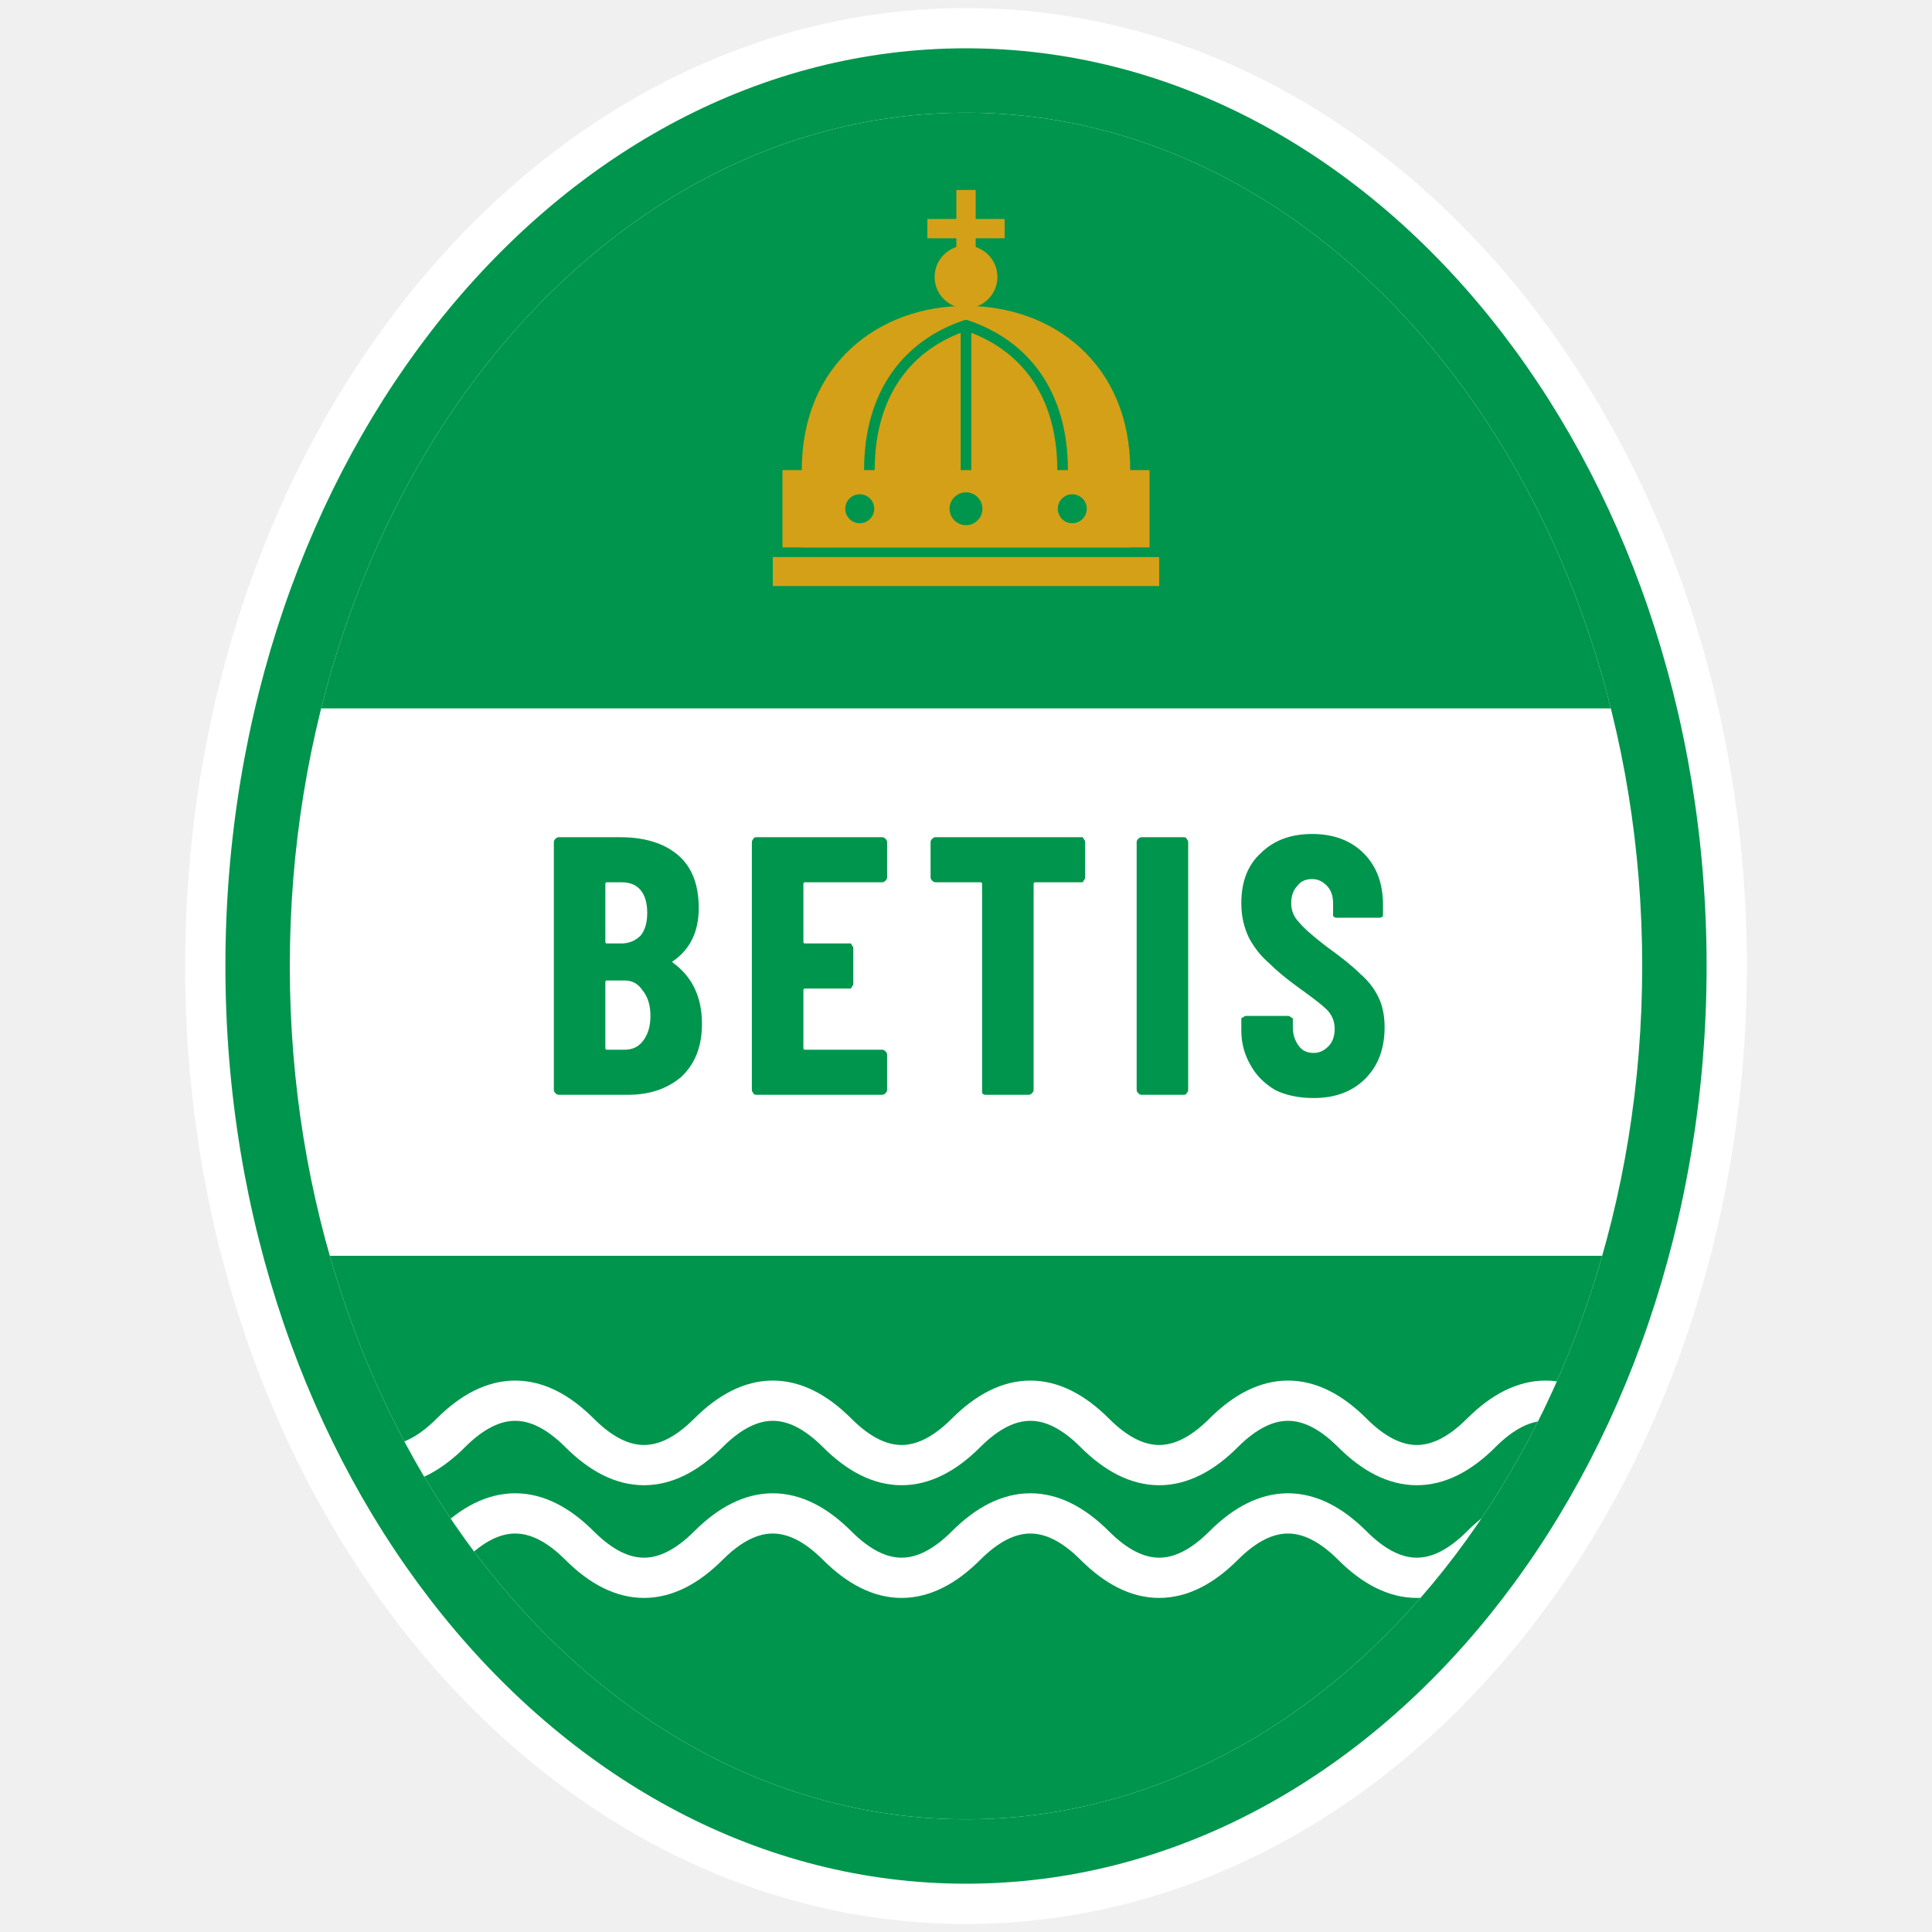
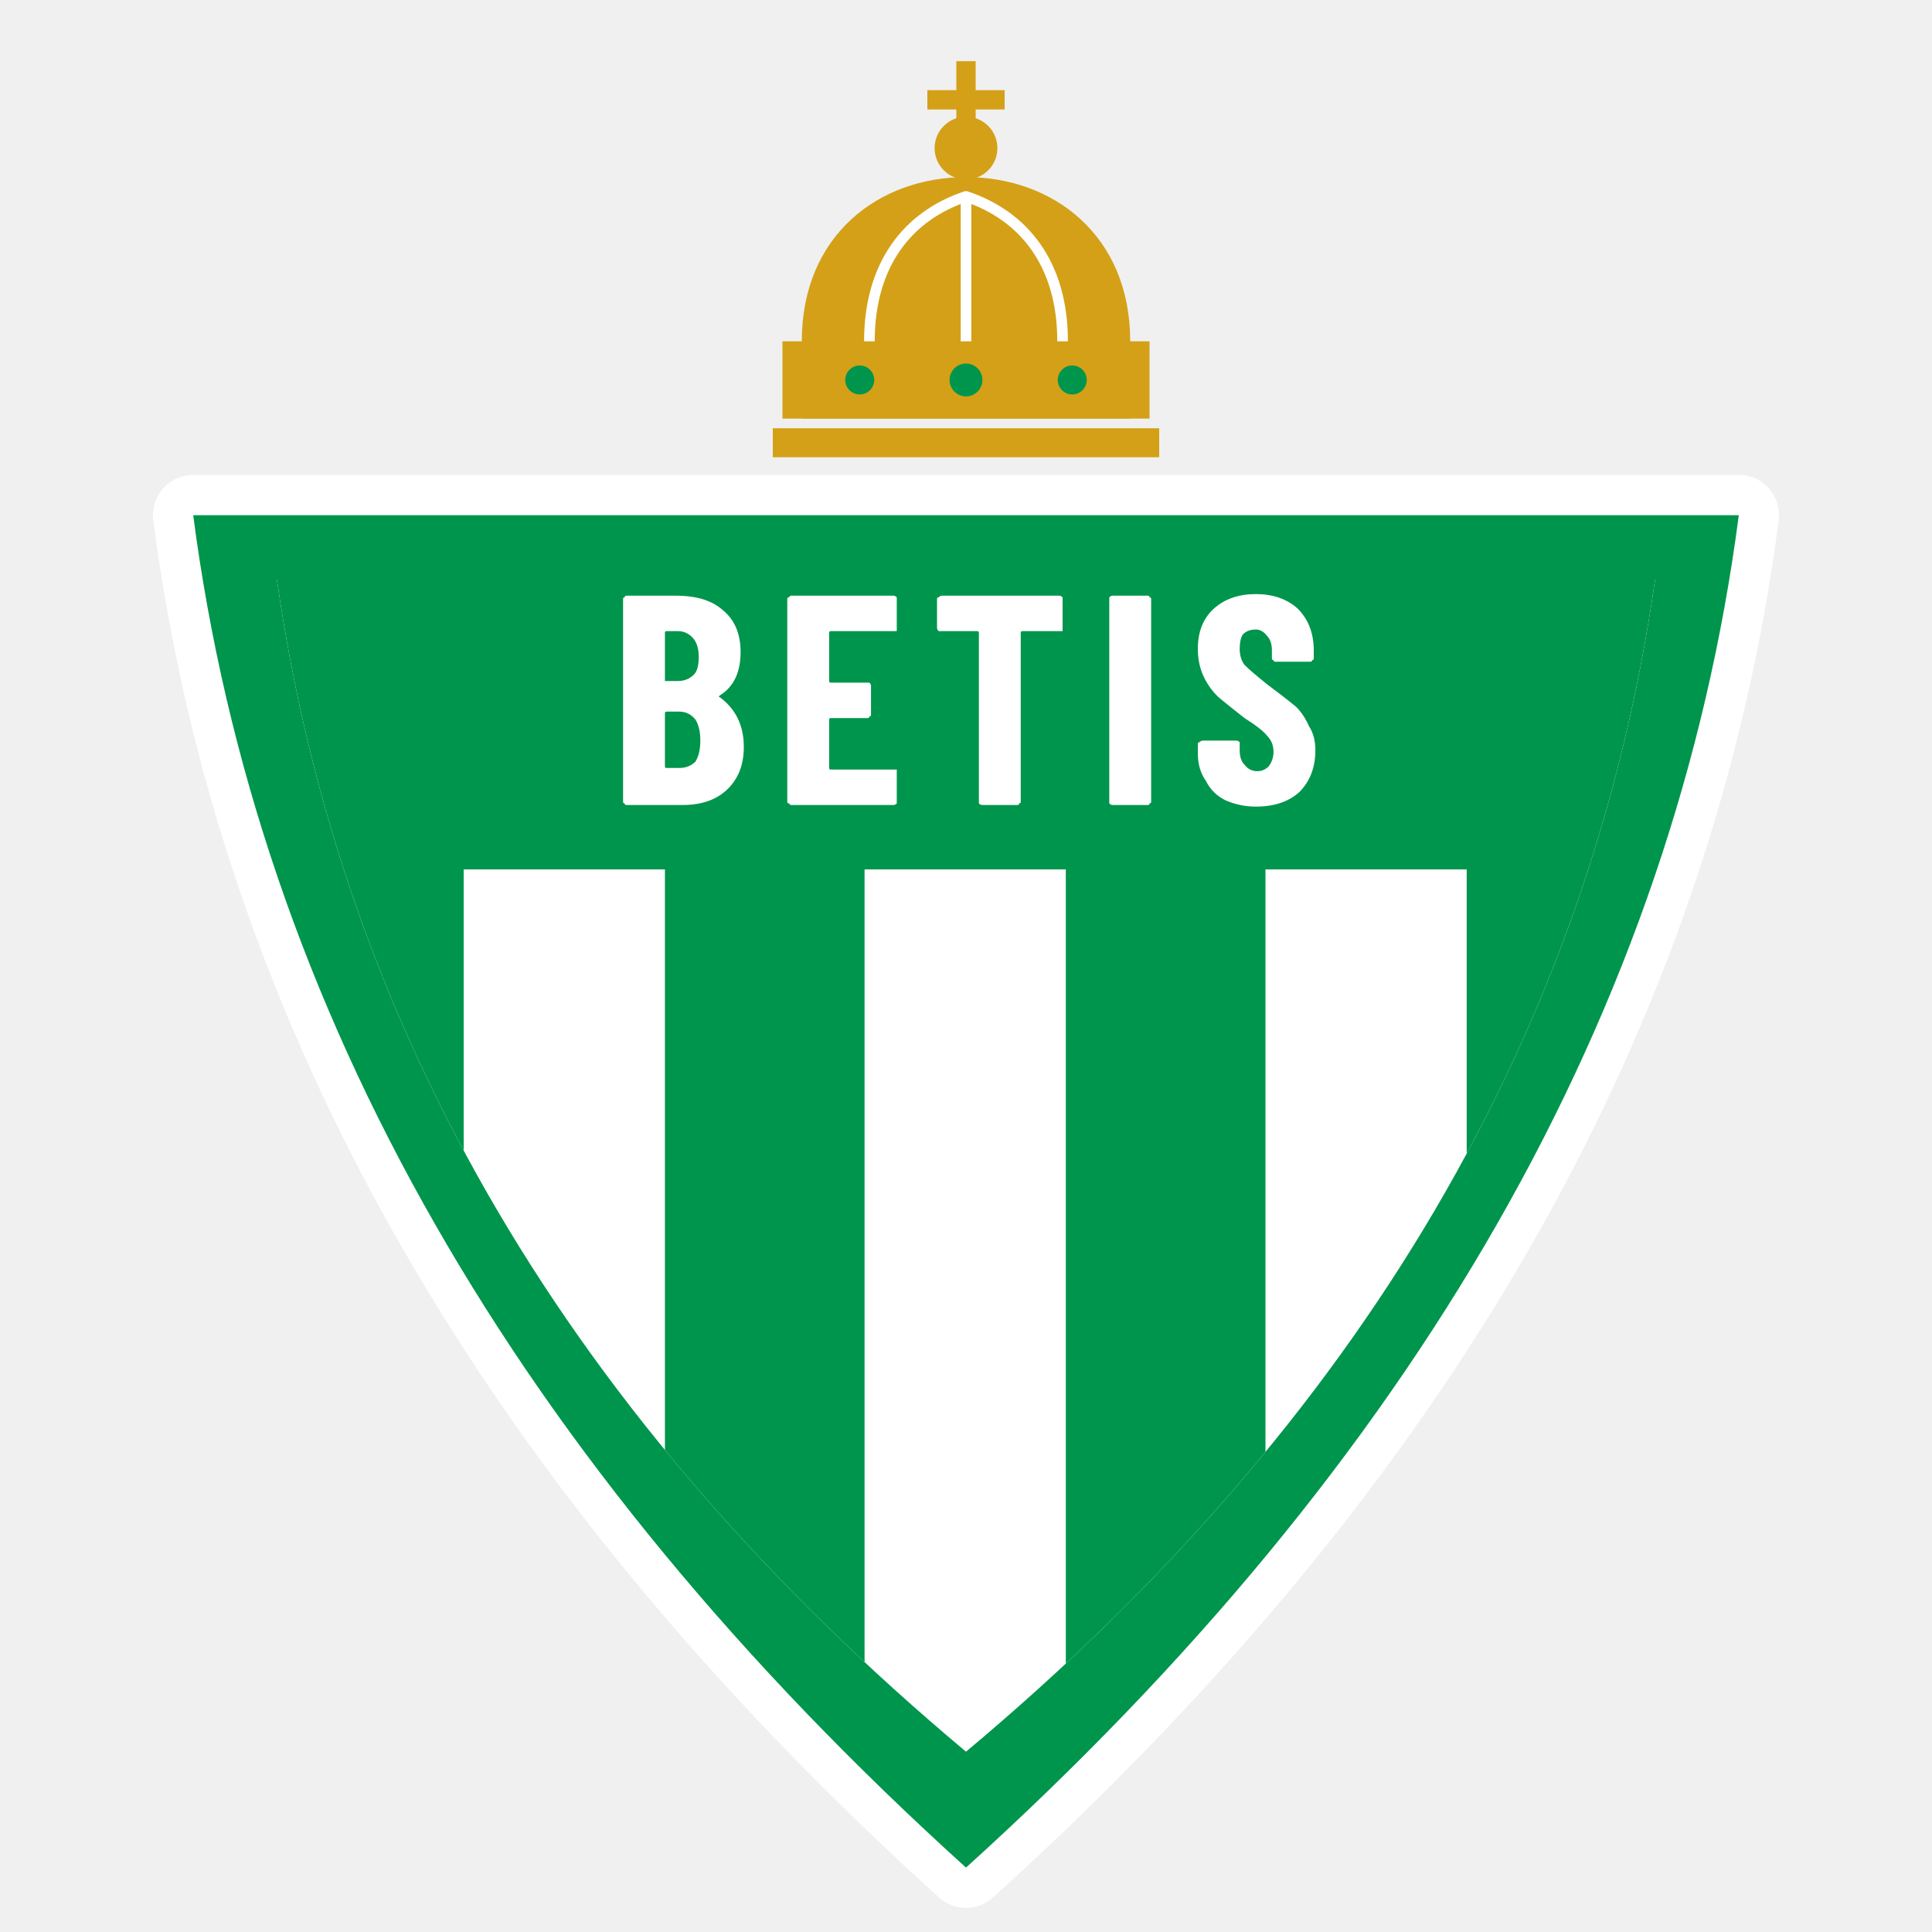
<svg xmlns="http://www.w3.org/2000/svg" viewBox="0 0 120 120" width="120" height="120">
  <defs>
    <clipPath id="c-real-betis">
-       <path d="M18 60A42 53 0 1 1 102 60A42 53 0 1 1 18 60Z" />
+       <path d="M17.2 36L102.8 36Q96.8 78 60 108.8Q23.2 78 17.2 36Z" />
    </clipPath>
  </defs>
-   <path d="M14 60A46 57 0 1 1 106 60A46 57 0 1 1 14 60Z" fill="#fff" stroke="#fff" stroke-width="5" stroke-linejoin="round" />
-   <path d="M14 60A46 57 0 1 1 106 60A46 57 0 1 1 14 60Z" fill="#00954c" />
-   <path d="M18 60A42 53 0 1 1 102 60A42 53 0 1 1 18 60Z" fill="#fff" />
+   <path d="M12 32L108 32Q102 78 60 116Q18 78 12 32Z" fill="#fff" stroke="#fff" stroke-width="5" stroke-linejoin="round" />
+   <path d="M12 32L108 32Q102 78 60 116Q18 78 12 32Z" fill="#00954c" />
+   <path d="M17.2 36L102.8 36Q96.8 78 60 108.8Q23.2 78 17.2 36Z" fill="#fff" />
  <g clip-path="url(#c-real-betis)">
-     <rect x="0" y="0" width="120" height="44" fill="#00954c" />
+     <g fill="#00954c">
+       <rect x="16.4" y="54" width="12.4" height="66" />
+       <rect x="41.3" y="54" width="12.4" height="66" />
+       <rect x="66.2" y="54" width="12.4" height="66" />
+       <rect x="91.1" y="54" width="12.4" height="66" />
+     </g>
  </g>
  <g clip-path="url(#c-real-betis)">
-     <rect x="0" y="78" width="120" height="42" fill="#00954c" />
+     <rect x="0" y="0" width="120" height="54" fill="#00954c" />
  </g>
-   <g transform="translate(60 25) scale(0.3) translate(-50 -50)">
+   <path d="M42.4 50L38.9 50Q38.8 50 38.8 49.9Q38.7 49.9 38.7 49.8L38.7 37.2Q38.7 37.1 38.8 37.1Q38.8 37 38.9 37L42 37Q43.9 37 44.9 37.9Q46 38.8 46 40.5Q46 42.4 44.7 43.2Q44.6 43.3 44.7 43.3Q46.2 44.4 46.2 46.4Q46.2 48.1 45.1 49.1Q44.1 50 42.4 50ZM41.3 39.3L41.3 42.3Q41.3 42.3 41.4 42.3L42.1 42.3Q42.7 42.3 43.1 41.9Q43.4 41.6 43.4 40.8Q43.4 40.1 43.1 39.7Q42.7 39.2 42.1 39.2L41.4 39.2Q41.3 39.2 41.3 39.3ZM43.5 46Q43.5 45.2 43.2 44.7Q42.8 44.2 42.2 44.2L41.4 44.2Q41.3 44.2 41.3 44.3L41.3 47.6Q41.3 47.7 41.4 47.7L42.2 47.7Q42.8 47.7 43.2 47.3Q43.5 46.8 43.5 46ZM55.5 39.2L51.6 39.2Q51.5 39.2 51.5 39.3L51.5 42.3Q51.5 42.4 51.6 42.4L53.9 42.4Q54 42.4 54 42.4Q54.1 42.5 54.1 42.6L54.1 44.4Q54.1 44.5 54 44.5Q54 44.6 53.9 44.6L51.6 44.6Q51.5 44.6 51.5 44.7L51.5 47.7Q51.5 47.8 51.6 47.8L55.5 47.8Q55.6 47.8 55.7 47.8Q55.7 47.9 55.7 48L55.7 49.8Q55.7 49.9 55.7 49.9Q55.6 50 55.5 50L49.1 50Q49.1 50 49 49.9Q48.9 49.9 48.9 49.8L48.9 37.2Q48.9 37.1 49 37.1Q49.1 37 49.1 37L55.5 37Q55.6 37 55.7 37.1Q55.7 37.1 55.7 37.2L55.7 39Q55.7 39.1 55.7 39.2Q55.6 39.2 55.5 39.2ZM66 37.2L66 39Q66 39.1 66 39.2Q65.9 39.2 65.8 39.2L63.5 39.2Q63.4 39.2 63.4 39.3L63.4 49.8Q63.4 49.9 63.3 49.9Q63.3 50 63.2 50L61 50Q60.9 50 60.8 49.9Q60.8 49.9 60.8 49.8L60.8 39.3Q60.8 39.2 60.7 39.2L58.5 39.2Q58.4 39.2 58.3 39.2Q58.2 39.1 58.2 39L58.2 37.2Q58.2 37.1 58.3 37.1Q58.4 37 58.5 37L65.8 37Q65.9 37 66 37.1Q66 37.1 66 37.2ZM68.9 49.8L68.9 37.2Q68.9 37.1 68.9 37.1Q69 37 69.1 37L71.3 37Q71.4 37 71.4 37.1Q71.5 37.1 71.5 37.2L71.5 49.8Q71.5 49.9 71.4 49.9Q71.4 50 71.3 50L69.1 50Q69 50 68.9 49.9Q68.9 49.9 68.9 49.8ZM74.4 46.8L74.4 46.2Q74.4 46.1 74.5 46.1Q74.6 46 74.7 46L76.8 46Q76.9 46 77 46.1Q77 46.1 77 46.2L77 46.6Q77 47.2 77.3 47.5Q77.6 47.9 78.1 47.9Q78.5 47.9 78.8 47.6Q79.1 47.2 79.1 46.7Q79.1 46.1 78.7 45.7Q78.4 45.3 77.3 44.6Q76.4 43.9 75.8 43.4Q75.2 42.9 74.8 42.1Q74.4 41.3 74.4 40.3Q74.4 38.7 75.4 37.8Q76.4 36.9 78 36.9Q79.6 36.9 80.6 37.8Q81.6 38.8 81.6 40.4L81.6 40.9Q81.6 41 81.5 41Q81.5 41.1 81.4 41.1L79.2 41.1Q79.1 41.1 79.1 41Q79 41 79 40.9L79 40.4Q79 39.8 78.7 39.5Q78.4 39.1 78 39.1Q77.5 39.1 77.2 39.4Q77 39.7 77 40.3Q77 40.9 77.3 41.3Q77.7 41.7 78.7 42.5Q79.9 43.4 80.5 43.9Q81 44.4 81.3 45.1Q81.7 45.7 81.7 46.6Q81.7 48.2 80.7 49.2Q79.7 50.1 78 50.1Q77 50.1 76.1 49.7Q75.3 49.3 74.9 48.5Q74.4 47.8 74.4 46.8Z" fill="#fff" />
+   <g transform="translate(60 17) scale(0.3) translate(-50 -50)">
    <path d="M16 80L16 64C16 42 32 30 50 30C68 30 84 42 84 64L84 80Z" fill="#d4a017" />
-     <path d="M30 64C30 48 38 38 50 34M70 64C70 48 62 38 50 34M50 34L50 64" fill="none" stroke="#00954c" stroke-width="2.2" stroke-linecap="round" stroke-linejoin="round" />
+     <path d="M30 64C30 48 38 38 50 34M70 64C70 48 62 38 50 34M50 34L50 64" fill="none" stroke="#fff" stroke-width="2.2" stroke-linecap="round" stroke-linejoin="round" />
    <path d="M12 64L88 64L88 80L12 80Z" fill="#d4a017" />
    <circle cx="28" cy="72" r="3" fill="#00954c" />
    <circle cx="50" cy="72" r="3.4" fill="#00954c" />
    <circle cx="72" cy="72" r="3" fill="#00954c" />
    <circle cx="50" cy="24" r="6.5" fill="#d4a017" />
    <path d="M48 6L52 6L52 12L58 12L58 16L52 16L52 20L48 20L48 16L42 16L42 12L48 12Z" fill="#d4a017" />
    <path d="M10 82L90 82L90 88L10 88Z" fill="#d4a017" />
  </g>
-   <path d="M39 68L34.7 68Q34.6 68 34.5 67.9Q34.4 67.8 34.4 67.7L34.4 52.3Q34.4 52.2 34.5 52.1Q34.6 52 34.7 52L38.5 52Q40.8 52 42.1 53.1Q43.4 54.2 43.4 56.4Q43.4 58.6 41.8 59.7Q41.7 59.7 41.8 59.8Q43.6 61.1 43.6 63.6Q43.6 65.7 42.3 66.9Q41 68 39 68ZM37.6 54.9L37.6 58.5Q37.6 58.6 37.7 58.6L38.6 58.6Q39.3 58.6 39.8 58.1Q40.2 57.6 40.2 56.7Q40.2 55.8 39.8 55.3Q39.4 54.8 38.6 54.8L37.7 54.8Q37.6 54.8 37.6 54.9ZM40.4 63.1Q40.4 62.1 39.9 61.5Q39.5 60.9 38.8 60.9L37.7 60.9Q37.6 60.9 37.6 61L37.6 65.1Q37.6 65.2 37.7 65.2L38.8 65.2Q39.5 65.2 39.9 64.7Q40.4 64.1 40.4 63.1ZM54.8 54.8L50 54.8Q49.9 54.8 49.9 54.9L49.9 58.5Q49.9 58.6 50 58.6L52.8 58.6Q52.9 58.6 52.9 58.7Q53 58.8 53 58.9L53 61.1Q53 61.2 52.9 61.3Q52.9 61.4 52.8 61.4L50 61.4Q49.9 61.4 49.9 61.5L49.9 65.1Q49.9 65.2 50 65.2L54.8 65.2Q54.9 65.2 55 65.3Q55.1 65.4 55.1 65.5L55.1 67.7Q55.1 67.8 55 67.9Q54.9 68 54.8 68L47 68Q46.8 68 46.8 67.9Q46.7 67.8 46.7 67.7L46.7 52.3Q46.7 52.2 46.8 52.1Q46.8 52 47 52L54.8 52Q54.9 52 55 52.1Q55.1 52.2 55.1 52.3L55.1 54.5Q55.1 54.6 55 54.7Q54.9 54.8 54.8 54.8ZM67.4 52.3L67.4 54.5Q67.4 54.6 67.3 54.7Q67.3 54.8 67.2 54.8L64.3 54.8Q64.2 54.8 64.2 54.9L64.2 67.7Q64.2 67.8 64.1 67.9Q64 68 63.9 68L61.2 68Q61.1 68 61 67.9Q61 67.8 61 67.7L61 54.9Q61 54.8 60.9 54.8L58.1 54.8Q58 54.8 57.9 54.7Q57.8 54.6 57.8 54.5L57.8 52.3Q57.8 52.2 57.9 52.1Q58 52 58.1 52L67.2 52Q67.3 52 67.3 52.1Q67.4 52.2 67.4 52.3ZM70.6 67.7L70.6 52.3Q70.6 52.2 70.7 52.1Q70.8 52 70.9 52L73.5 52Q73.7 52 73.7 52.1Q73.8 52.2 73.8 52.3L73.8 67.7Q73.8 67.8 73.7 67.9Q73.7 68 73.5 68L70.9 68Q70.8 68 70.7 67.9Q70.6 67.8 70.6 67.7ZM77.1 64L77.1 63.3Q77.1 63.2 77.2 63.2Q77.3 63.1 77.4 63.1L80 63.1Q80.1 63.1 80.2 63.2Q80.3 63.2 80.3 63.3L80.3 63.8Q80.3 64.5 80.7 65Q81 65.4 81.6 65.4Q82.1 65.4 82.5 65Q82.9 64.6 82.9 63.9Q82.9 63.2 82.4 62.7Q82 62.3 80.6 61.3Q79.5 60.5 78.8 59.8Q78.1 59.2 77.6 58.3Q77.1 57.3 77.1 56.1Q77.1 54.1 78.3 53Q79.5 51.8 81.5 51.8Q83.5 51.8 84.7 53Q85.9 54.2 85.9 56.2L85.9 56.8Q85.9 56.9 85.9 56.9Q85.8 57 85.7 57L83 57Q82.9 57 82.8 56.9Q82.8 56.9 82.8 56.8L82.8 56.1Q82.8 55.4 82.4 55Q82 54.6 81.5 54.6Q80.9 54.6 80.6 55Q80.2 55.4 80.2 56.1Q80.2 56.8 80.7 57.3Q81.1 57.8 82.4 58.8Q83.8 59.8 84.5 60.5Q85.2 61.1 85.6 61.9Q86 62.7 86 63.8Q86 65.8 84.8 67Q83.6 68.2 81.6 68.2Q80.2 68.2 79.2 67.7Q78.2 67.1 77.7 66.2Q77.1 65.2 77.1 64Z" fill="#00954c" />
-   <g clip-path="url(#c-real-betis)">
-     <path d="M-4 89q4 -4 8 0t8 0q4 -4 8 0t8 0q4 -4 8 0t8 0q4 -4 8 0t8 0q4 -4 8 0t8 0q4 -4 8 0t8 0q4 -4 8 0t8 0q4 -4 8 0t8 0M-4 96q4 -4 8 0t8 0q4 -4 8 0t8 0q4 -4 8 0t8 0q4 -4 8 0t8 0q4 -4 8 0t8 0q4 -4 8 0t8 0q4 -4 8 0t8 0q4 -4 8 0t8 0" stroke="#fff" stroke-width="2.5" fill="none" stroke-linecap="round" />
-   </g>
</svg>
